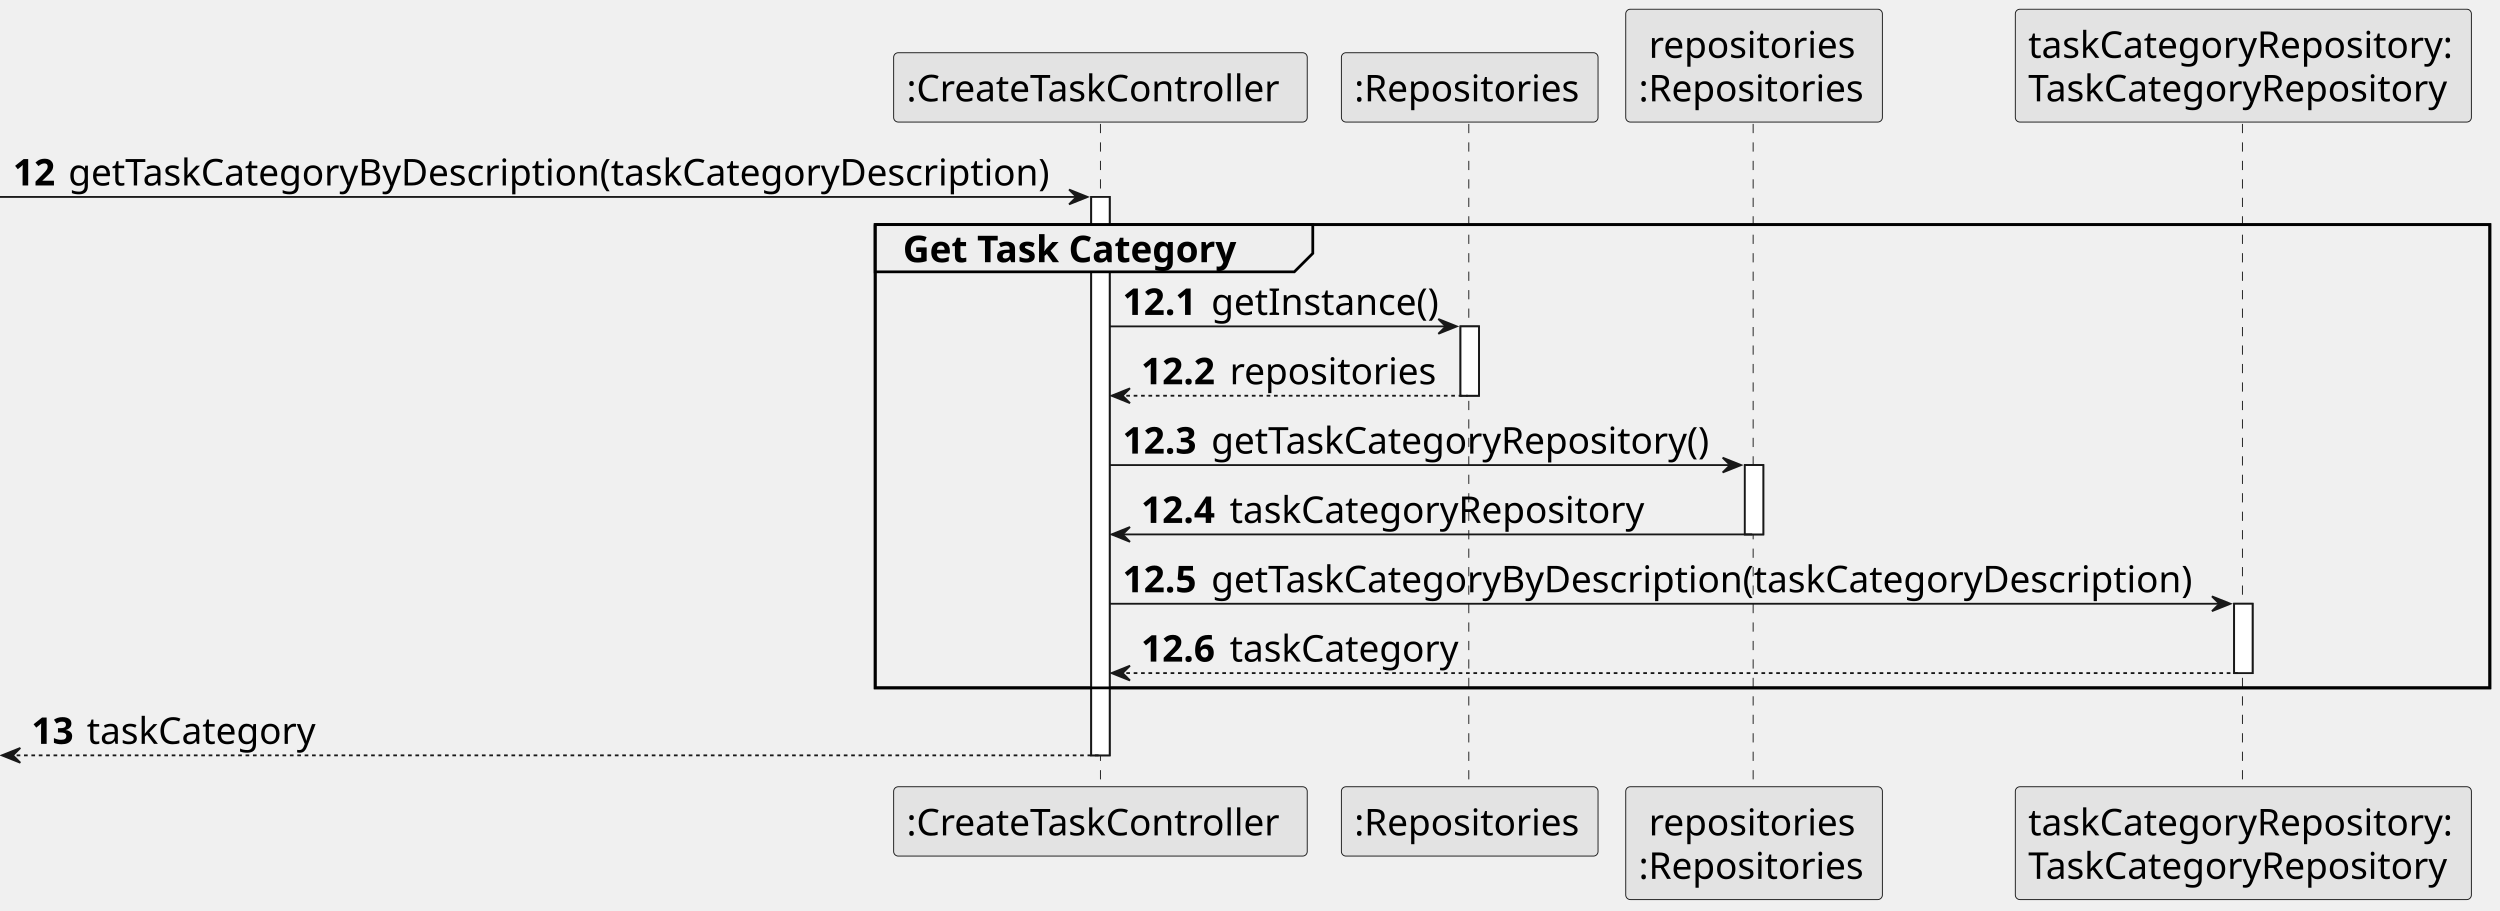
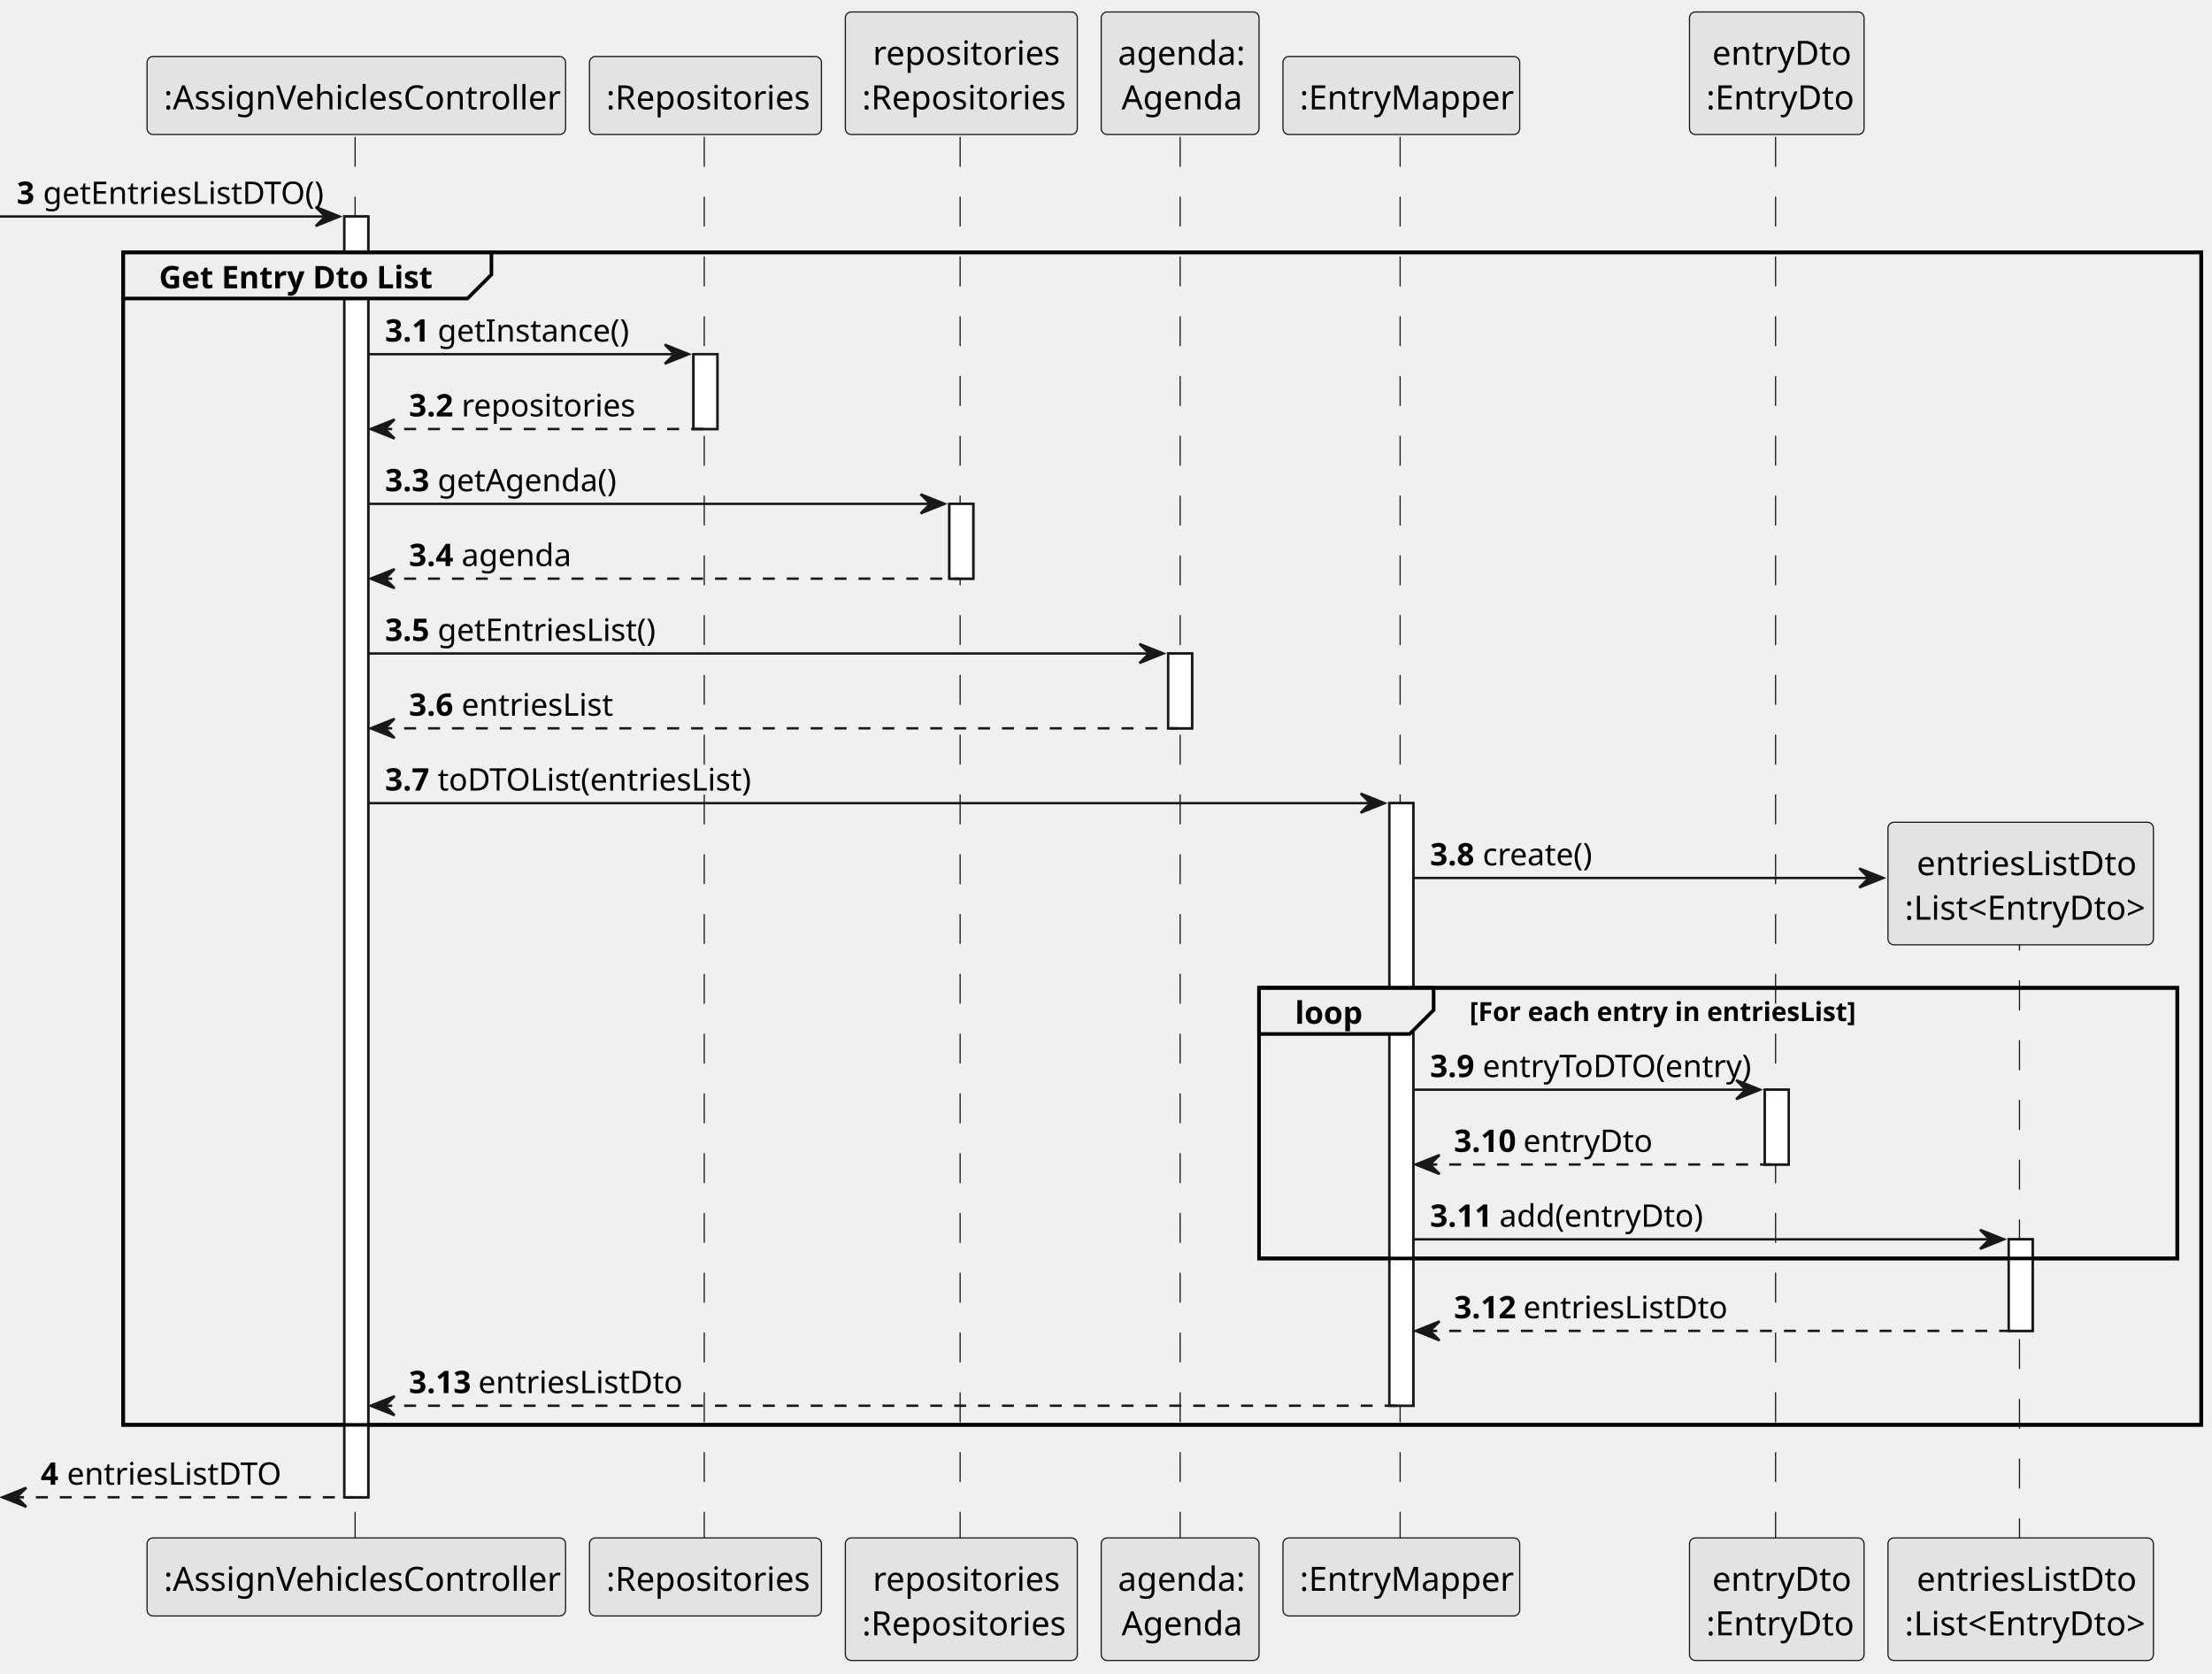
- <svg xmlns="http://www.w3.org/2000/svg" contentStyleType="text/css" height="493px" preserveAspectRatio="none" style="width:1354px;height:493px;background:#FFFFFF;" version="1.1" viewBox="0 0 1354 493" width="1354px" zoomAndPan="magnify">
+ <svg xmlns="http://www.w3.org/2000/svg" contentStyleType="text/css" height="280px" preserveAspectRatio="none" style="width:370px;height:280px;background:#FFFFFF;" version="1.1" viewBox="0 0 370 280" width="370.4px" zoomAndPan="magnify">
  <defs />
  <g>
-     <rect fill="#FFFFFF" height="302.438" style="stroke:#181818;stroke-width:1.0;" width="10" x="591" y="106.664" />
-     <rect fill="#FFFFFF" height="37.555" style="stroke:#181818;stroke-width:1.0;" width="10" x="791" y="176.773" />
-     <rect fill="#FFFFFF" height="37.555" style="stroke:#181818;stroke-width:1.0;" width="10" x="945" y="251.883" />
-     <rect fill="#FFFFFF" height="37.555" style="stroke:#181818;stroke-width:1.0;" width="10" x="1210" y="326.992" />
-     <rect fill="none" height="250.883" style="stroke:#000000;stroke-width:1.5;" width="874.5" x="474" y="121.664" />
-     <line style="stroke:#181818;stroke-width:0.5;stroke-dasharray:5.0,5.0;" x1="596" x2="596" y1="67.109" y2="427.102" />
-     <line style="stroke:#181818;stroke-width:0.5;stroke-dasharray:5.0,5.0;" x1="795.5" x2="795.5" y1="67.109" y2="427.102" />
-     <line style="stroke:#181818;stroke-width:0.5;stroke-dasharray:5.0,5.0;" x1="949.5" x2="949.5" y1="67.109" y2="427.102" />
-     <line style="stroke:#181818;stroke-width:0.5;stroke-dasharray:5.0,5.0;" x1="1214.5" x2="1214.5" y1="67.109" y2="427.102" />
-     <rect fill="#E3E3E3" height="37.555" rx="2.5" ry="2.5" style="stroke:#181818;stroke-width:0.5;" width="224" x="484" y="28.555" />
-     <text fill="#000000" font-family="sans-serif" font-size="20" lengthAdjust="spacing" textLength="210" x="491" y="54.891">:CreateTaskController</text>
-     <rect fill="#E3E3E3" height="37.555" rx="2.5" ry="2.5" style="stroke:#181818;stroke-width:0.5;" width="224" x="484" y="426.102" />
-     <text fill="#000000" font-family="sans-serif" font-size="20" lengthAdjust="spacing" textLength="210" x="491" y="452.438">:CreateTaskController</text>
-     <rect fill="#E3E3E3" height="37.555" rx="2.5" ry="2.5" style="stroke:#181818;stroke-width:0.5;" width="139" x="726.5" y="28.555" />
-     <text fill="#000000" font-family="sans-serif" font-size="20" lengthAdjust="spacing" textLength="125" x="733.5" y="54.891">:Repositories</text>
-     <rect fill="#E3E3E3" height="37.555" rx="2.5" ry="2.5" style="stroke:#181818;stroke-width:0.5;" width="139" x="726.5" y="426.102" />
-     <text fill="#000000" font-family="sans-serif" font-size="20" lengthAdjust="spacing" textLength="125" x="733.5" y="452.438">:Repositories</text>
-     <rect fill="#E3E3E3" height="61.109" rx="2.5" ry="2.5" style="stroke:#181818;stroke-width:0.5;" width="139" x="880.5" y="5" />
-     <text fill="#000000" font-family="sans-serif" font-size="20" lengthAdjust="spacing" textLength="114" x="893" y="31.336">repositories</text>
-     <text fill="#000000" font-family="sans-serif" font-size="20" lengthAdjust="spacing" textLength="125" x="887.5" y="54.891">:Repositories</text>
-     <rect fill="#E3E3E3" height="61.109" rx="2.5" ry="2.5" style="stroke:#181818;stroke-width:0.5;" width="139" x="880.5" y="426.102" />
-     <text fill="#000000" font-family="sans-serif" font-size="20" lengthAdjust="spacing" textLength="114" x="893" y="452.438">repositories</text>
-     <text fill="#000000" font-family="sans-serif" font-size="20" lengthAdjust="spacing" textLength="125" x="887.5" y="475.992">:Repositories</text>
-     <rect fill="#E3E3E3" height="61.109" rx="2.5" ry="2.5" style="stroke:#181818;stroke-width:0.5;" width="247" x="1091.5" y="5" />
-     <text fill="#000000" font-family="sans-serif" font-size="20" lengthAdjust="spacing" textLength="233" x="1098.5" y="31.336">taskCategoryRepository:</text>
-     <text fill="#000000" font-family="sans-serif" font-size="20" lengthAdjust="spacing" textLength="233" x="1098.5" y="54.891">TaskCategoryRepository</text>
-     <rect fill="#E3E3E3" height="61.109" rx="2.5" ry="2.5" style="stroke:#181818;stroke-width:0.5;" width="247" x="1091.5" y="426.102" />
-     <text fill="#000000" font-family="sans-serif" font-size="20" lengthAdjust="spacing" textLength="233" x="1098.5" y="452.438">taskCategoryRepository:</text>
-     <text fill="#000000" font-family="sans-serif" font-size="20" lengthAdjust="spacing" textLength="233" x="1098.5" y="475.992">TaskCategoryRepository</text>
-     <rect fill="#FFFFFF" height="302.438" style="stroke:#181818;stroke-width:1.0;" width="10" x="591" y="106.664" />
-     <rect fill="#FFFFFF" height="37.555" style="stroke:#181818;stroke-width:1.0;" width="10" x="791" y="176.773" />
-     <rect fill="#FFFFFF" height="37.555" style="stroke:#181818;stroke-width:1.0;" width="10" x="945" y="251.883" />
-     <rect fill="#FFFFFF" height="37.555" style="stroke:#181818;stroke-width:1.0;" width="10" x="1210" y="326.992" />
-     <polygon fill="#181818" points="579,102.664,589,106.664,579,110.664,583,106.664" style="stroke:#181818;stroke-width:1.0;" />
-     <line style="stroke:#181818;stroke-width:1.0;" x1="0" x2="585" y1="106.664" y2="106.664" />
-     <text fill="#000000" font-family="sans-serif" font-size="20" font-weight="bold" lengthAdjust="spacing" textLength="26" x="7" y="100.445">12</text>
-     <text fill="#000000" font-family="sans-serif" font-size="20" lengthAdjust="spacing" textLength="542" x="37" y="100.445">getTaskCategoryByDescription(taskCategoryDescription)</text>
-     <path d="M474,121.664 L711,121.664 L711,137.219 L701,147.219 L474,147.219 L474,121.664 " fill="#EEEEEE" style="stroke:#000000;stroke-width:1.5;" />
-     <rect fill="none" height="250.883" style="stroke:#000000;stroke-width:1.5;" width="874.5" x="474" y="121.664" />
-     <text fill="#000000" font-family="sans-serif" font-size="20" font-weight="bold" lengthAdjust="spacing" textLength="192" x="489" y="142">Get Task Category</text>
-     <polygon fill="#181818" points="779,172.773,789,176.773,779,180.773,783,176.773" style="stroke:#181818;stroke-width:1.0;" />
-     <line style="stroke:#181818;stroke-width:1.0;" x1="601" x2="785" y1="176.773" y2="176.773" />
-     <text fill="#000000" font-family="sans-serif" font-size="20" font-weight="bold" lengthAdjust="spacing" textLength="44" x="608" y="170.555">12.1</text>
-     <text fill="#000000" font-family="sans-serif" font-size="20" lengthAdjust="spacing" textLength="123" x="656" y="170.555">getInstance()</text>
-     <polygon fill="#181818" points="612,210.328,602,214.328,612,218.328,608,214.328" style="stroke:#181818;stroke-width:1.0;" />
-     <line style="stroke:#181818;stroke-width:1.0;stroke-dasharray:2.0,2.0;" x1="606" x2="795" y1="214.328" y2="214.328" />
-     <text fill="#000000" font-family="sans-serif" font-size="20" font-weight="bold" lengthAdjust="spacing" textLength="44" x="618" y="208.109">12.2</text>
-     <text fill="#000000" font-family="sans-serif" font-size="20" lengthAdjust="spacing" textLength="114" x="666" y="208.109">repositories</text>
-     <polygon fill="#181818" points="933,247.883,943,251.883,933,255.883,937,251.883" style="stroke:#181818;stroke-width:1.0;" />
-     <line style="stroke:#181818;stroke-width:1.0;" x1="601" x2="939" y1="251.883" y2="251.883" />
-     <text fill="#000000" font-family="sans-serif" font-size="20" font-weight="bold" lengthAdjust="spacing" textLength="44" x="608" y="245.664">12.3</text>
-     <text fill="#000000" font-family="sans-serif" font-size="20" lengthAdjust="spacing" textLength="277" x="656" y="245.664">getTaskCategoryRepository()</text>
-     <polygon fill="#181818" points="612,285.438,602,289.438,612,293.438,608,289.438" style="stroke:#181818;stroke-width:1.0;" />
-     <line style="stroke:#181818;stroke-width:1.0;" x1="606" x2="949" y1="289.438" y2="289.438" />
-     <text fill="#000000" font-family="sans-serif" font-size="20" font-weight="bold" lengthAdjust="spacing" textLength="44" x="618" y="283.219">12.4</text>
-     <text fill="#000000" font-family="sans-serif" font-size="20" lengthAdjust="spacing" textLength="227" x="666" y="283.219">taskCategoryRepository</text>
-     <polygon fill="#181818" points="1198,322.992,1208,326.992,1198,330.992,1202,326.992" style="stroke:#181818;stroke-width:1.0;" />
-     <line style="stroke:#181818;stroke-width:1.0;" x1="601" x2="1204" y1="326.992" y2="326.992" />
-     <text fill="#000000" font-family="sans-serif" font-size="20" font-weight="bold" lengthAdjust="spacing" textLength="44" x="608" y="320.773">12.5</text>
-     <text fill="#000000" font-family="sans-serif" font-size="20" lengthAdjust="spacing" textLength="542" x="656" y="320.773">getTaskCategoryByDescription(taskCategoryDescription)</text>
-     <polygon fill="#181818" points="612,360.547,602,364.547,612,368.547,608,364.547" style="stroke:#181818;stroke-width:1.0;" />
-     <line style="stroke:#181818;stroke-width:1.0;stroke-dasharray:2.0,2.0;" x1="606" x2="1214" y1="364.547" y2="364.547" />
-     <text fill="#000000" font-family="sans-serif" font-size="20" font-weight="bold" lengthAdjust="spacing" textLength="44" x="618" y="358.328">12.6</text>
-     <text fill="#000000" font-family="sans-serif" font-size="20" lengthAdjust="spacing" textLength="125" x="666" y="358.328">taskCategory</text>
-     <polygon fill="#181818" points="11,405.102,1,409.102,11,413.102,7,409.102" style="stroke:#181818;stroke-width:1.0;" />
-     <line style="stroke:#181818;stroke-width:1.0;stroke-dasharray:2.0,2.0;" x1="5" x2="595" y1="409.102" y2="409.102" />
-     <text fill="#000000" font-family="sans-serif" font-size="20" font-weight="bold" lengthAdjust="spacing" textLength="26" x="17" y="402.883">13</text>
-     <text fill="#000000" font-family="sans-serif" font-size="20" lengthAdjust="spacing" textLength="125" x="47" y="402.883">taskCategory</text>
+     <rect fill="#FFFFFF" height="214.243" style="stroke:#181818;stroke-width:0.4;" width="4" x="57.6" y="36.213" />
+     <rect fill="#FFFFFF" height="12.516" style="stroke:#181818;stroke-width:0.4;" width="4" x="116" y="59.246" />
+     <rect fill="#FFFFFF" height="12.516" style="stroke:#181818;stroke-width:0.4;" width="4" x="158.8" y="84.279" />
+     <rect fill="#FFFFFF" height="12.516" style="stroke:#181818;stroke-width:0.4;" width="4" x="195.4" y="109.312" />
+     <rect fill="#FFFFFF" height="100.795" style="stroke:#181818;stroke-width:0.4;" width="4" x="232.4" y="134.345" />
+     <rect fill="#FFFFFF" height="12.516" style="stroke:#181818;stroke-width:0.4;" width="4" x="295.2" y="182.274" />
+     <rect fill="#FFFFFF" height="15.316" style="stroke:#181818;stroke-width:0.4;" width="4" x="336" y="207.307" />
+     <rect fill="none" height="196.127" style="stroke:#000000;stroke-width:0.6;" width="347.6" x="20.6" y="42.213" />
+     <rect fill="none" height="45.266" style="stroke:#000000;stroke-width:0.6;" width="153.6" x="210.6" y="165.241" />
+     <line style="stroke:#181818;stroke-width:0.2;stroke-dasharray:5.0,5.0;" x1="59.4" x2="59.4" y1="22.897" y2="257.656" />
+     <line style="stroke:#181818;stroke-width:0.2;stroke-dasharray:5.0,5.0;" x1="117.8" x2="117.8" y1="22.897" y2="257.656" />
+     <line style="stroke:#181818;stroke-width:0.2;stroke-dasharray:5.0,5.0;" x1="160.6" x2="160.6" y1="22.897" y2="257.656" />
+     <line style="stroke:#181818;stroke-width:0.2;stroke-dasharray:5.0,5.0;" x1="197.4" x2="197.4" y1="22.897" y2="257.656" />
+     <line style="stroke:#181818;stroke-width:0.2;stroke-dasharray:5.0,5.0;" x1="234.2" x2="234.2" y1="22.897" y2="257.656" />
+     <line style="stroke:#181818;stroke-width:0.2;stroke-dasharray:5.0,5.0;" x1="297" x2="297" y1="22.897" y2="257.656" />
+     <line style="stroke:#181818;stroke-width:0.2;stroke-dasharray:5.0,5.0;" x1="337.8" x2="337.8" y1="153.993" y2="257.656" />
+     <rect fill="#E3E3E3" height="13.048" rx="1" ry="1" style="stroke:#181818;stroke-width:0.2;" width="70" x="24.6" y="9.448" />
+     <text fill="#000000" font-family="sans-serif" font-size="5.6" lengthAdjust="spacing" textLength="64.4" x="27.4" y="18.291">:AssignVehiclesController</text>
+     <rect fill="#E3E3E3" height="13.048" rx="1" ry="1" style="stroke:#181818;stroke-width:0.2;" width="70" x="24.6" y="257.256" />
+     <text fill="#000000" font-family="sans-serif" font-size="5.6" lengthAdjust="spacing" textLength="64.4" x="27.4" y="266.099">:AssignVehiclesController</text>
+     <rect fill="#E3E3E3" height="13.048" rx="1" ry="1" style="stroke:#181818;stroke-width:0.2;" width="38.8" x="98.6" y="9.448" />
+     <text fill="#000000" font-family="sans-serif" font-size="5.6" lengthAdjust="spacing" textLength="33.2" x="101.4" y="18.291">:Repositories</text>
+     <rect fill="#E3E3E3" height="13.048" rx="1" ry="1" style="stroke:#181818;stroke-width:0.2;" width="38.8" x="98.6" y="257.256" />
+     <text fill="#000000" font-family="sans-serif" font-size="5.6" lengthAdjust="spacing" textLength="33.2" x="101.4" y="266.099">:Repositories</text>
+     <rect fill="#E3E3E3" height="20.497" rx="1" ry="1" style="stroke:#181818;stroke-width:0.2;" width="38.8" x="141.4" y="2" />
+     <text fill="#000000" font-family="sans-serif" font-size="5.6" lengthAdjust="spacing" textLength="29.6" x="146" y="10.843">repositories</text>
+     <text fill="#000000" font-family="sans-serif" font-size="5.6" lengthAdjust="spacing" textLength="33.2" x="144.2" y="18.291">:Repositories</text>
+     <rect fill="#E3E3E3" height="20.497" rx="1" ry="1" style="stroke:#181818;stroke-width:0.2;" width="38.8" x="141.4" y="257.256" />
+     <text fill="#000000" font-family="sans-serif" font-size="5.6" lengthAdjust="spacing" textLength="29.6" x="146" y="266.099">repositories</text>
+     <text fill="#000000" font-family="sans-serif" font-size="5.6" lengthAdjust="spacing" textLength="33.2" x="144.2" y="273.548">:Repositories</text>
+     <rect fill="#E3E3E3" height="20.497" rx="1" ry="1" style="stroke:#181818;stroke-width:0.2;" width="26.4" x="184.2" y="2" />
+     <text fill="#000000" font-family="sans-serif" font-size="5.6" lengthAdjust="spacing" textLength="20.8" x="187" y="10.843">agenda:</text>
+     <text fill="#000000" font-family="sans-serif" font-size="5.6" lengthAdjust="spacing" textLength="19.6" x="187.6" y="18.291">Agenda</text>
+     <rect fill="#E3E3E3" height="20.497" rx="1" ry="1" style="stroke:#181818;stroke-width:0.2;" width="26.4" x="184.2" y="257.256" />
+     <text fill="#000000" font-family="sans-serif" font-size="5.6" lengthAdjust="spacing" textLength="20.8" x="187" y="266.099">agenda:</text>
+     <text fill="#000000" font-family="sans-serif" font-size="5.6" lengthAdjust="spacing" textLength="19.6" x="187.6" y="273.548">Agenda</text>
+     <rect fill="#E3E3E3" height="13.048" rx="1" ry="1" style="stroke:#181818;stroke-width:0.2;" width="39.6" x="214.6" y="9.448" />
+     <text fill="#000000" font-family="sans-serif" font-size="5.6" lengthAdjust="spacing" textLength="34" x="217.4" y="18.291">:EntryMapper</text>
+     <rect fill="#E3E3E3" height="13.048" rx="1" ry="1" style="stroke:#181818;stroke-width:0.2;" width="39.6" x="214.6" y="257.256" />
+     <text fill="#000000" font-family="sans-serif" font-size="5.6" lengthAdjust="spacing" textLength="34" x="217.4" y="266.099">:EntryMapper</text>
+     <rect fill="#E3E3E3" height="20.497" rx="1" ry="1" style="stroke:#181818;stroke-width:0.2;" width="29.2" x="282.6" y="2" />
+     <text fill="#000000" font-family="sans-serif" font-size="5.6" lengthAdjust="spacing" textLength="21.6" x="286.4" y="10.843">entryDto</text>
+     <text fill="#000000" font-family="sans-serif" font-size="5.6" lengthAdjust="spacing" textLength="23.6" x="285.4" y="18.291">:EntryDto</text>
+     <rect fill="#E3E3E3" height="20.497" rx="1" ry="1" style="stroke:#181818;stroke-width:0.2;" width="29.2" x="282.6" y="257.256" />
+     <text fill="#000000" font-family="sans-serif" font-size="5.6" lengthAdjust="spacing" textLength="21.6" x="286.4" y="266.099">entryDto</text>
+     <text fill="#000000" font-family="sans-serif" font-size="5.6" lengthAdjust="spacing" textLength="23.6" x="285.4" y="273.548">:EntryDto</text>
+     <rect fill="#E3E3E3" height="20.497" rx="1" ry="1" style="stroke:#181818;stroke-width:0.2;" width="44.4" x="315.8" y="257.256" />
+     <text fill="#000000" font-family="sans-serif" font-size="5.6" lengthAdjust="spacing" textLength="34.8" x="320.6" y="266.099">entriesListDto</text>
+     <text fill="#000000" font-family="sans-serif" font-size="5.6" lengthAdjust="spacing" textLength="38.8" x="318.6" y="273.548">:List&lt;EntryDto&gt;</text>
+     <rect fill="#FFFFFF" height="214.243" style="stroke:#181818;stroke-width:0.4;" width="4" x="57.6" y="36.213" />
+     <rect fill="#FFFFFF" height="12.516" style="stroke:#181818;stroke-width:0.4;" width="4" x="116" y="59.246" />
+     <rect fill="#FFFFFF" height="12.516" style="stroke:#181818;stroke-width:0.4;" width="4" x="158.8" y="84.279" />
+     <rect fill="#FFFFFF" height="12.516" style="stroke:#181818;stroke-width:0.4;" width="4" x="195.4" y="109.312" />
+     <rect fill="#FFFFFF" height="100.795" style="stroke:#181818;stroke-width:0.4;" width="4" x="232.4" y="134.345" />
+     <rect fill="#FFFFFF" height="12.516" style="stroke:#181818;stroke-width:0.4;" width="4" x="295.2" y="182.274" />
+     <rect fill="#FFFFFF" height="15.316" style="stroke:#181818;stroke-width:0.4;" width="4" x="336" y="207.307" />
+     <polygon fill="#181818" points="52.8,34.613,56.8,36.213,52.8,37.813,54.4,36.213" style="stroke:#181818;stroke-width:0.4;" />
+     <line style="stroke:#181818;stroke-width:0.4;" x1="0" x2="55.2" y1="36.213" y2="36.213" />
+     <text fill="#000000" font-family="sans-serif" font-size="5.2" font-weight="bold" lengthAdjust="spacing" textLength="2.8" x="2.8" y="34.108">3</text>
+     <text fill="#000000" font-family="sans-serif" font-size="5.2" lengthAdjust="spacing" textLength="45.6" x="7.2" y="34.108">getEntriesListDTO()</text>
+     <path d="M20.6,42.213 L82.2,42.213 L82.2,45.93 L78.2,49.93 L20.6,49.93 L20.6,42.213 " fill="#EEEEEE" style="stroke:#000000;stroke-width:0.6;" />
+     <rect fill="none" height="196.127" style="stroke:#000000;stroke-width:0.6;" width="347.6" x="20.6" y="42.213" />
+     <text fill="#000000" font-family="sans-serif" font-size="5.2" font-weight="bold" lengthAdjust="spacing" textLength="43.6" x="26.6" y="48.225">Get Entry Dto List</text>
+     <polygon fill="#181818" points="111.2,57.646,115.2,59.246,111.2,60.846,112.8,59.246" style="stroke:#181818;stroke-width:0.4;" />
+     <line style="stroke:#181818;stroke-width:0.4;" x1="61.6" x2="113.6" y1="59.246" y2="59.246" />
+     <text fill="#000000" font-family="sans-serif" font-size="5.2" font-weight="bold" lengthAdjust="spacing" textLength="7.2" x="64.4" y="57.141">3.1</text>
+     <text fill="#000000" font-family="sans-serif" font-size="5.2" lengthAdjust="spacing" textLength="30" x="73.2" y="57.141">getInstance()</text>
+     <polygon fill="#181818" points="66,70.162,62,71.763,66,73.362,64.4,71.763" style="stroke:#181818;stroke-width:0.4;" />
+     <line style="stroke:#181818;stroke-width:0.4;stroke-dasharray:2.0,2.0;" x1="63.6" x2="117.6" y1="71.763" y2="71.763" />
+     <text fill="#000000" font-family="sans-serif" font-size="5.2" font-weight="bold" lengthAdjust="spacing" textLength="7.2" x="68.4" y="69.657">3.2</text>
+     <text fill="#000000" font-family="sans-serif" font-size="5.2" lengthAdjust="spacing" textLength="26.8" x="77.2" y="69.657">repositories</text>
+     <polygon fill="#181818" points="154,82.679,158,84.279,154,85.879,155.6,84.279" style="stroke:#181818;stroke-width:0.4;" />
+     <line style="stroke:#181818;stroke-width:0.4;" x1="61.6" x2="156.4" y1="84.279" y2="84.279" />
+     <text fill="#000000" font-family="sans-serif" font-size="5.2" font-weight="bold" lengthAdjust="spacing" textLength="7.2" x="64.4" y="82.174">3.3</text>
+     <text fill="#000000" font-family="sans-serif" font-size="5.2" lengthAdjust="spacing" textLength="28" x="73.2" y="82.174">getAgenda()</text>
+     <polygon fill="#181818" points="66,95.195,62,96.795,66,98.395,64.4,96.795" style="stroke:#181818;stroke-width:0.4;" />
+     <line style="stroke:#181818;stroke-width:0.4;stroke-dasharray:2.0,2.0;" x1="63.6" x2="160.4" y1="96.795" y2="96.795" />
+     <text fill="#000000" font-family="sans-serif" font-size="5.2" font-weight="bold" lengthAdjust="spacing" textLength="7.2" x="68.4" y="94.69">3.4</text>
+     <text fill="#000000" font-family="sans-serif" font-size="5.2" lengthAdjust="spacing" textLength="16.8" x="77.2" y="94.69">agenda</text>
+     <polygon fill="#181818" points="190.6,107.712,194.6,109.312,190.6,110.912,192.2,109.312" style="stroke:#181818;stroke-width:0.4;" />
+     <line style="stroke:#181818;stroke-width:0.4;" x1="61.6" x2="193" y1="109.312" y2="109.312" />
+     <text fill="#000000" font-family="sans-serif" font-size="5.2" font-weight="bold" lengthAdjust="spacing" textLength="7.2" x="64.4" y="107.207">3.5</text>
+     <text fill="#000000" font-family="sans-serif" font-size="5.2" lengthAdjust="spacing" textLength="35.2" x="73.2" y="107.207">getEntriesList()</text>
+     <polygon fill="#181818" points="66,120.228,62,121.828,66,123.428,64.4,121.828" style="stroke:#181818;stroke-width:0.4;" />
+     <line style="stroke:#181818;stroke-width:0.4;stroke-dasharray:2.0,2.0;" x1="63.6" x2="197" y1="121.828" y2="121.828" />
+     <text fill="#000000" font-family="sans-serif" font-size="5.2" font-weight="bold" lengthAdjust="spacing" textLength="7.2" x="68.4" y="119.723">3.6</text>
+     <text fill="#000000" font-family="sans-serif" font-size="5.2" lengthAdjust="spacing" textLength="24" x="77.2" y="119.723">entriesList</text>
+     <polygon fill="#181818" points="227.6,132.744,231.6,134.345,227.6,135.945,229.2,134.345" style="stroke:#181818;stroke-width:0.4;" />
+     <line style="stroke:#181818;stroke-width:0.4;" x1="61.6" x2="230" y1="134.345" y2="134.345" />
+     <text fill="#000000" font-family="sans-serif" font-size="5.2" font-weight="bold" lengthAdjust="spacing" textLength="7.2" x="64.4" y="132.239">3.7</text>
+     <text fill="#000000" font-family="sans-serif" font-size="5.2" lengthAdjust="spacing" textLength="50.4" x="73.2" y="132.239">toDTOList(entriesList)</text>
+     <polygon fill="#181818" points="311,145.261,315,146.861,311,148.461,312.6,146.861" style="stroke:#181818;stroke-width:0.4;" />
+     <line style="stroke:#181818;stroke-width:0.4;" x1="236.4" x2="313.4" y1="146.861" y2="146.861" />
+     <text fill="#000000" font-family="sans-serif" font-size="5.2" font-weight="bold" lengthAdjust="spacing" textLength="7.2" x="239.2" y="144.756">3.8</text>
+     <text fill="#000000" font-family="sans-serif" font-size="5.2" lengthAdjust="spacing" textLength="17.6" x="248" y="144.756">create()</text>
+     <rect fill="#E3E3E3" height="20.497" rx="1" ry="1" style="stroke:#181818;stroke-width:0.2;" width="44.4" x="315.8" y="137.544" />
+     <text fill="#000000" font-family="sans-serif" font-size="5.6" lengthAdjust="spacing" textLength="34.8" x="320.6" y="146.387">entriesListDto</text>
+     <text fill="#000000" font-family="sans-serif" font-size="5.6" lengthAdjust="spacing" textLength="38.8" x="318.6" y="153.836">:List&lt;EntryDto&gt;</text>
+     <path d="M210.6,165.241 L239.8,165.241 L239.8,168.958 L235.8,172.958 L210.6,172.958 L210.6,165.241 " fill="#EEEEEE" style="stroke:#000000;stroke-width:0.6;" />
+     <rect fill="none" height="45.266" style="stroke:#000000;stroke-width:0.6;" width="153.6" x="210.6" y="165.241" />
+     <text fill="#000000" font-family="sans-serif" font-size="5.2" font-weight="bold" lengthAdjust="spacing" textLength="11.2" x="216.6" y="171.253">loop</text>
+     <text fill="#000000" font-family="sans-serif" font-size="4.4" font-weight="bold" lengthAdjust="spacing" textLength="65.6" x="245.8" y="170.79">[For each entry in entriesList]</text>
+     <polygon fill="#181818" points="290.4,180.674,294.4,182.274,290.4,183.874,292,182.274" style="stroke:#181818;stroke-width:0.4;" />
+     <line style="stroke:#181818;stroke-width:0.4;" x1="236.4" x2="292.8" y1="182.274" y2="182.274" />
+     <text fill="#000000" font-family="sans-serif" font-size="5.2" font-weight="bold" lengthAdjust="spacing" textLength="7.2" x="239.2" y="180.169">3.9</text>
+     <text fill="#000000" font-family="sans-serif" font-size="5.2" lengthAdjust="spacing" textLength="42.4" x="248" y="180.169">entryToDTO(entry)</text>
+     <polygon fill="#181818" points="240.8,193.191,236.8,194.791,240.8,196.391,239.2,194.791" style="stroke:#181818;stroke-width:0.4;" />
+     <line style="stroke:#181818;stroke-width:0.4;stroke-dasharray:2.0,2.0;" x1="238.4" x2="296.8" y1="194.791" y2="194.791" />
+     <text fill="#000000" font-family="sans-serif" font-size="5.2" font-weight="bold" lengthAdjust="spacing" textLength="10" x="243.2" y="192.685">3.10</text>
+     <text fill="#000000" font-family="sans-serif" font-size="5.2" lengthAdjust="spacing" textLength="19.6" x="254.8" y="192.685">entryDto</text>
+     <polygon fill="#181818" points="331.2,205.707,335.2,207.307,331.2,208.907,332.8,207.307" style="stroke:#181818;stroke-width:0.4;" />
+     <line style="stroke:#181818;stroke-width:0.4;" x1="236.4" x2="333.6" y1="207.307" y2="207.307" />
+     <text fill="#000000" font-family="sans-serif" font-size="5.2" font-weight="bold" lengthAdjust="spacing" textLength="10" x="239.2" y="205.202">3.11</text>
+     <text fill="#000000" font-family="sans-serif" font-size="5.2" lengthAdjust="spacing" textLength="31.2" x="250.8" y="205.202">add(entryDto)</text>
+     <polygon fill="#181818" points="240.8,221.023,236.8,222.623,240.8,224.223,239.2,222.623" style="stroke:#181818;stroke-width:0.4;" />
+     <line style="stroke:#181818;stroke-width:0.4;stroke-dasharray:2.0,2.0;" x1="238.4" x2="337.6" y1="222.623" y2="222.623" />
+     <text fill="#000000" font-family="sans-serif" font-size="5.2" font-weight="bold" lengthAdjust="spacing" textLength="10" x="243.2" y="220.518">3.12</text>
+     <text fill="#000000" font-family="sans-serif" font-size="5.2" lengthAdjust="spacing" textLength="32" x="254.8" y="220.518">entriesListDto</text>
+     <polygon fill="#181818" points="66,233.54,62,235.14,66,236.74,64.4,235.14" style="stroke:#181818;stroke-width:0.4;" />
+     <line style="stroke:#181818;stroke-width:0.4;stroke-dasharray:2.0,2.0;" x1="63.6" x2="234" y1="235.14" y2="235.14" />
+     <text fill="#000000" font-family="sans-serif" font-size="5.2" font-weight="bold" lengthAdjust="spacing" textLength="10" x="68.4" y="233.035">3.13</text>
+     <text fill="#000000" font-family="sans-serif" font-size="5.2" lengthAdjust="spacing" textLength="32" x="80" y="233.035">entriesListDto</text>
+     <polygon fill="#181818" points="4.4,248.856,0.4,250.456,4.4,252.056,2.8,250.456" style="stroke:#181818;stroke-width:0.4;" />
+     <line style="stroke:#181818;stroke-width:0.4;stroke-dasharray:2.0,2.0;" x1="2" x2="59.2" y1="250.456" y2="250.456" />
+     <text fill="#000000" font-family="sans-serif" font-size="5.2" font-weight="bold" lengthAdjust="spacing" textLength="2.8" x="6.8" y="248.351">4</text>
+     <text fill="#000000" font-family="sans-serif" font-size="5.2" lengthAdjust="spacing" textLength="34.4" x="11.2" y="248.351">entriesListDTO</text>
  </g>
</svg>
